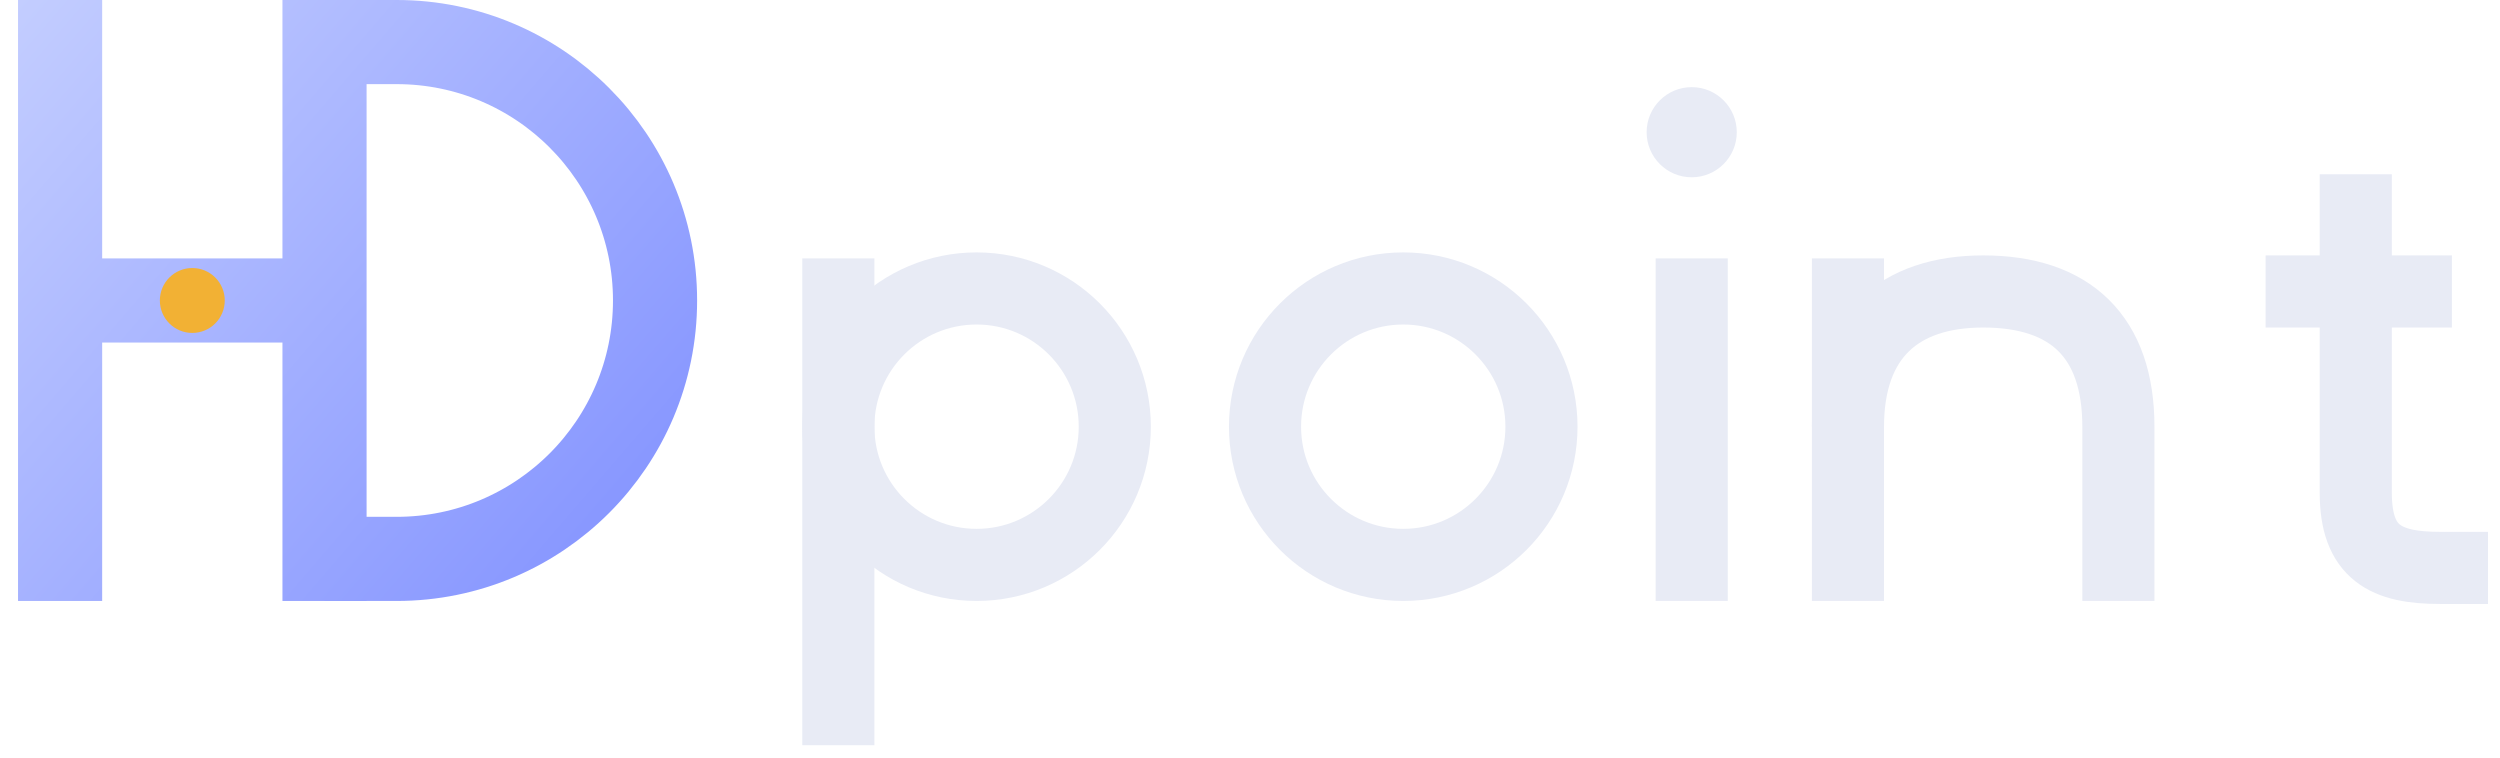
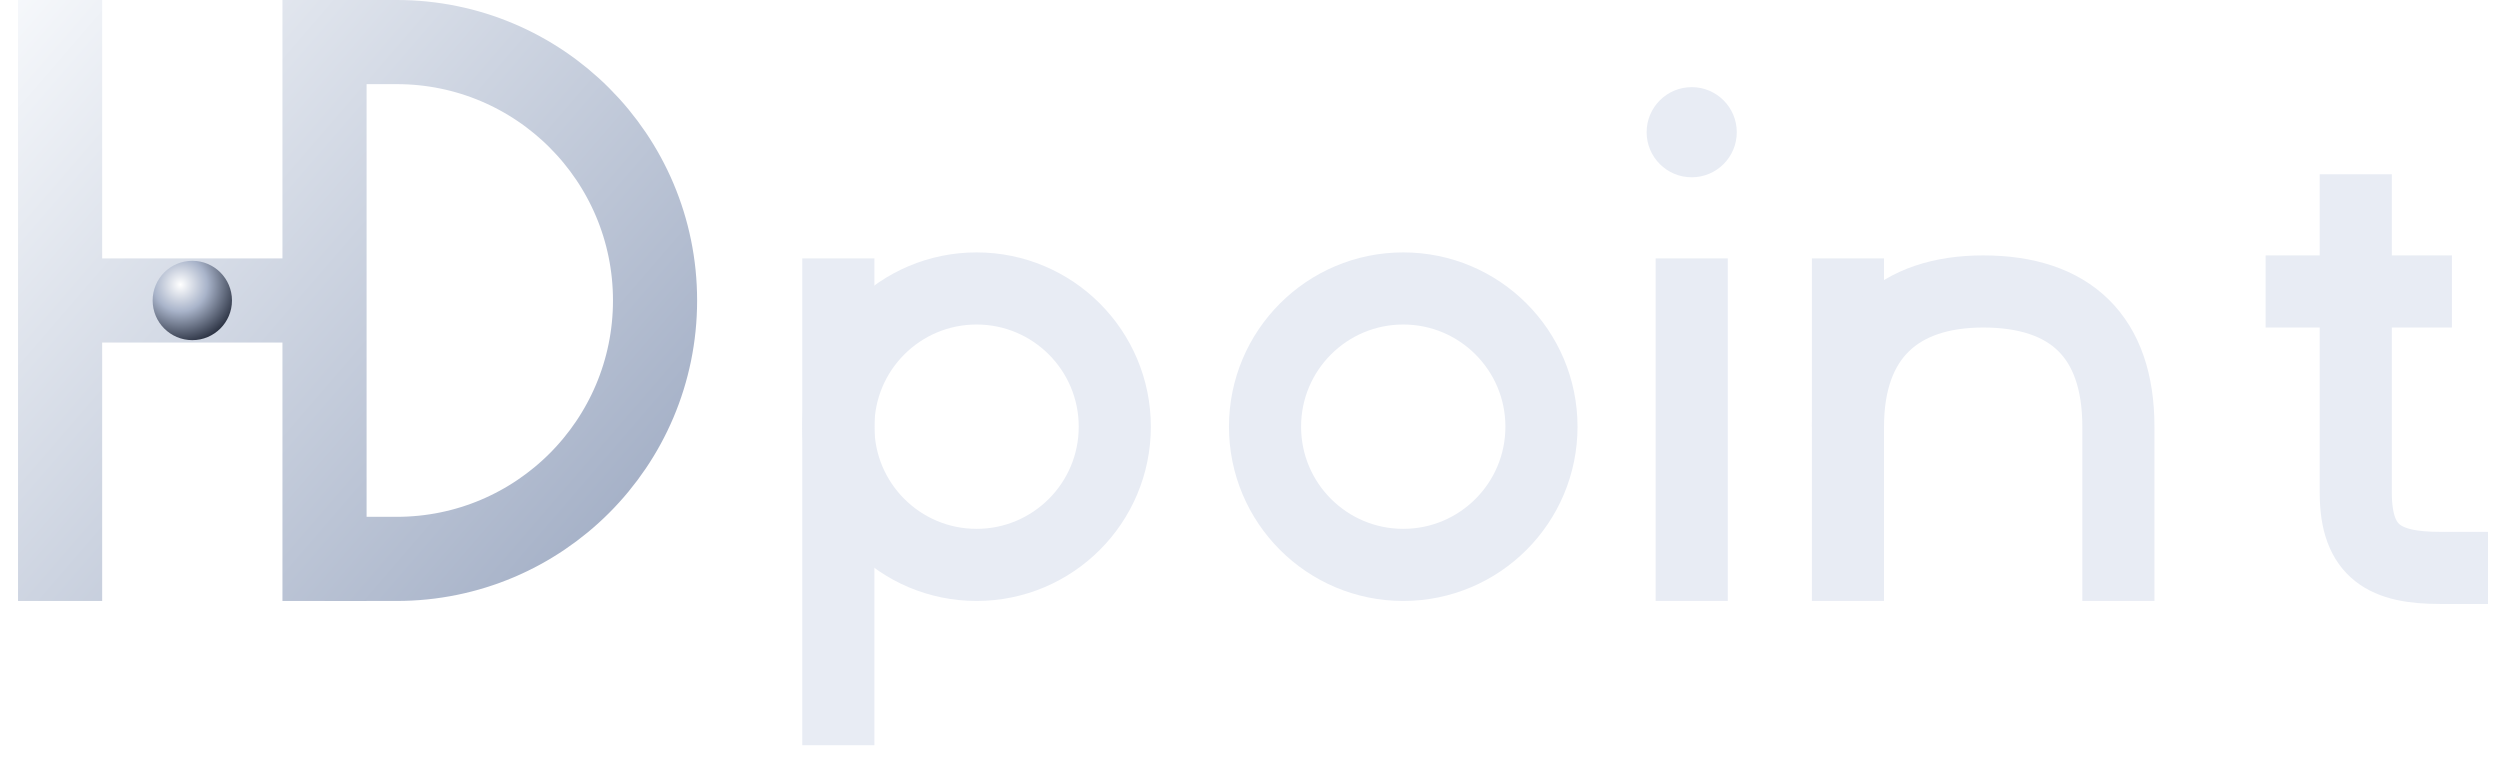
<svg xmlns="http://www.w3.org/2000/svg" viewBox="0 0 416 126" role="img" aria-label="HD Point">
  <defs>
    <linearGradient id="gb" x1="0" y1="0" x2="116" y2="100" gradientUnits="userSpaceOnUse">
-       <stop offset="0" stop-color="#C4CEFF" />
-       <stop offset="1" stop-color="#7F8FFF" />
+       <stop offset="0" stop-color="#F7F9FC" />
+       <stop offset="1" stop-color="#9AA7C0" />
    </linearGradient>
+     <radialGradient id="sph" cx="35%" cy="30%" r="75%">
+       <stop offset="0" stop-color="#FFFFFF" />
+       <stop offset="0.45" stop-color="#A9B4CA" />
+       <stop offset="1" stop-color="#2B3242" />
+     </radialGradient>
  </defs>
  <g fill="none" stroke="url(#gb)" stroke-width="14" stroke-linecap="butt" stroke-linejoin="miter">
    <path d="M10 0V100" />
    <path d="M54 0V100" />
    <path d="M66 7H66A43 43 0 0 1 66 93H54M54 7H66" />
  </g>
  <path d="M10 50H54" fill="none" stroke="url(#gb)" stroke-width="14" />
-   <circle cx="32" cy="50" r="5.4" fill="#F2B134" />
-   <g fill="none" stroke="#E8EBF5" stroke-width="12" stroke-linecap="butt" stroke-linejoin="round">
+   <circle cx="32" cy="50" r="6.6" fill="url(#sph)" />
+   <g fill="none" stroke="#E8ECF4" stroke-width="12" stroke-linecap="butt" stroke-linejoin="round">
    <g transform="translate(134 0)">
      <path d="M5.5 43V124" />
      <circle cx="28.5" cy="71" r="23" />
    </g>
    <g transform="translate(205 0)">
      <circle cx="28.5" cy="71" r="23" />
    </g>
    <g transform="translate(276 0)">
      <path d="M5.5 43V100" />
-       <circle cx="5.5" cy="22" r="7.5" fill="#E8EBF5" stroke="none" />
+       <circle cx="5.5" cy="22" r="7.5" fill="#E8ECF4" stroke="none" />
    </g>
    <g transform="translate(302 0)">
      <path d="M5.5 43V100" />
      <path d="M5.5 71C5.5 56 14 48.5 28 48.5C42.5 48.5 50.5 56 50.5 71V100" />
    </g>
    <g transform="translate(372 0)">
      <path d="M20 29V82C20 92 25 94.5 34 94.5H42" />
      <path d="M5 48.5H36" />
    </g>
  </g>
</svg>
